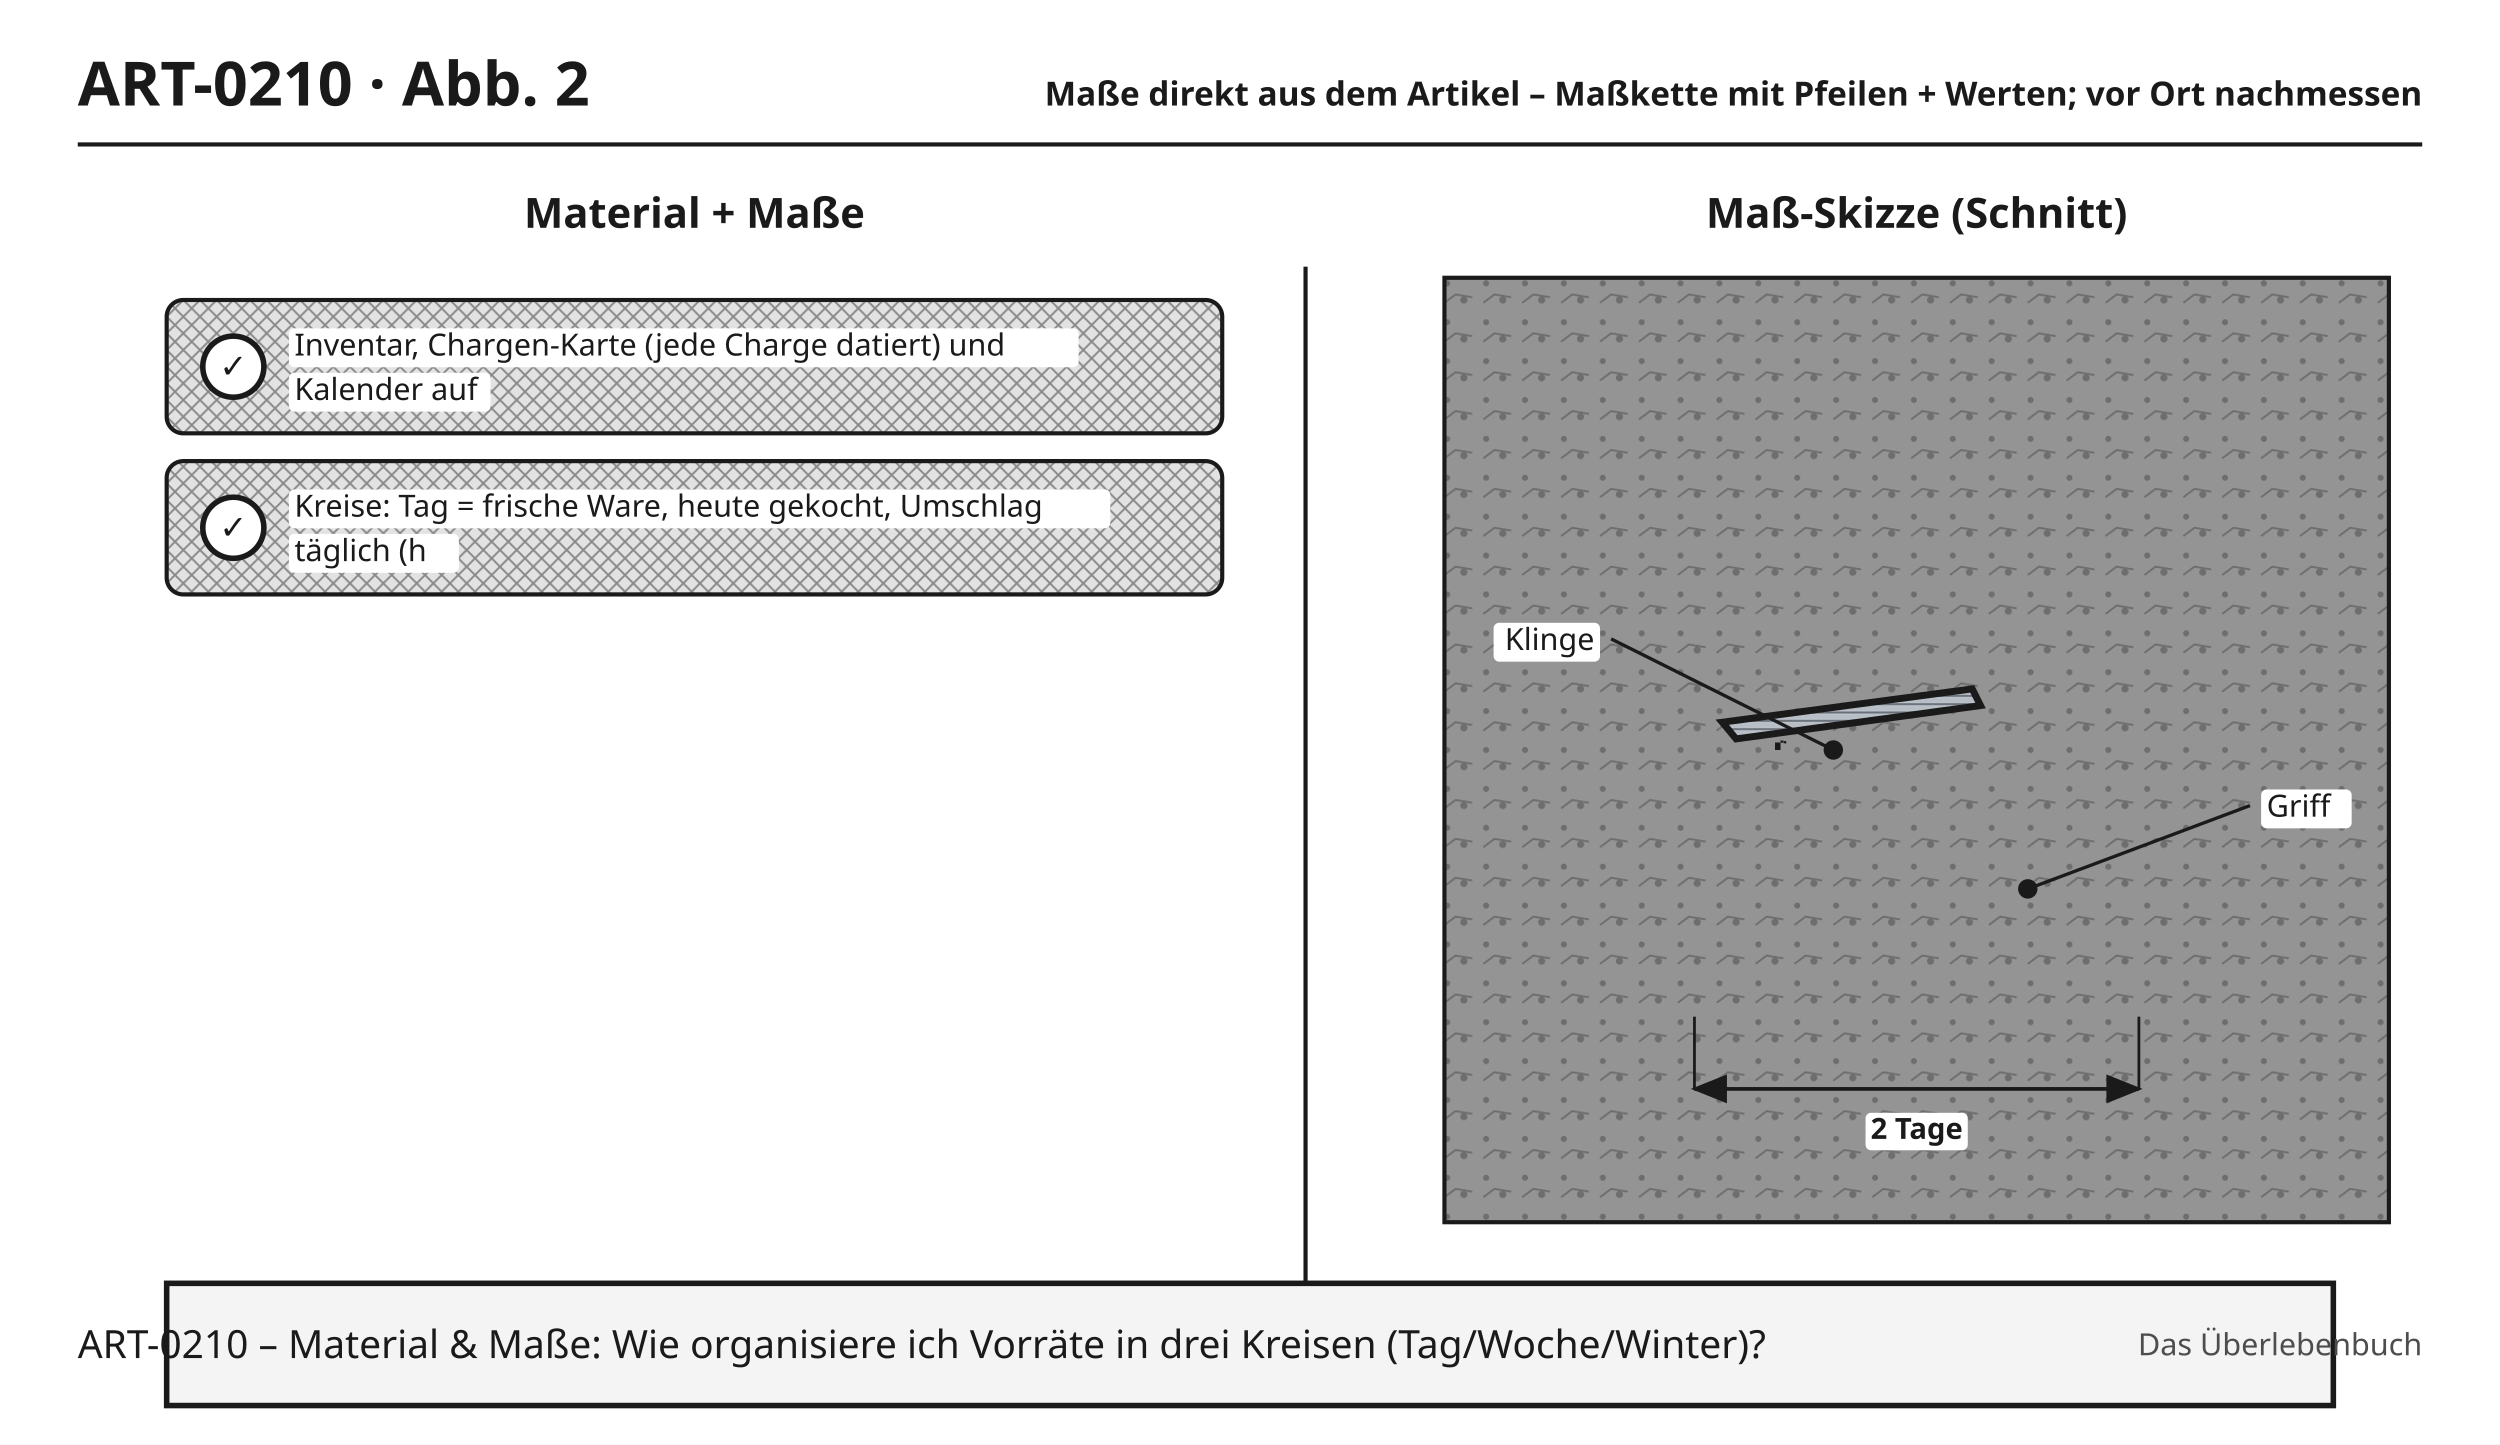
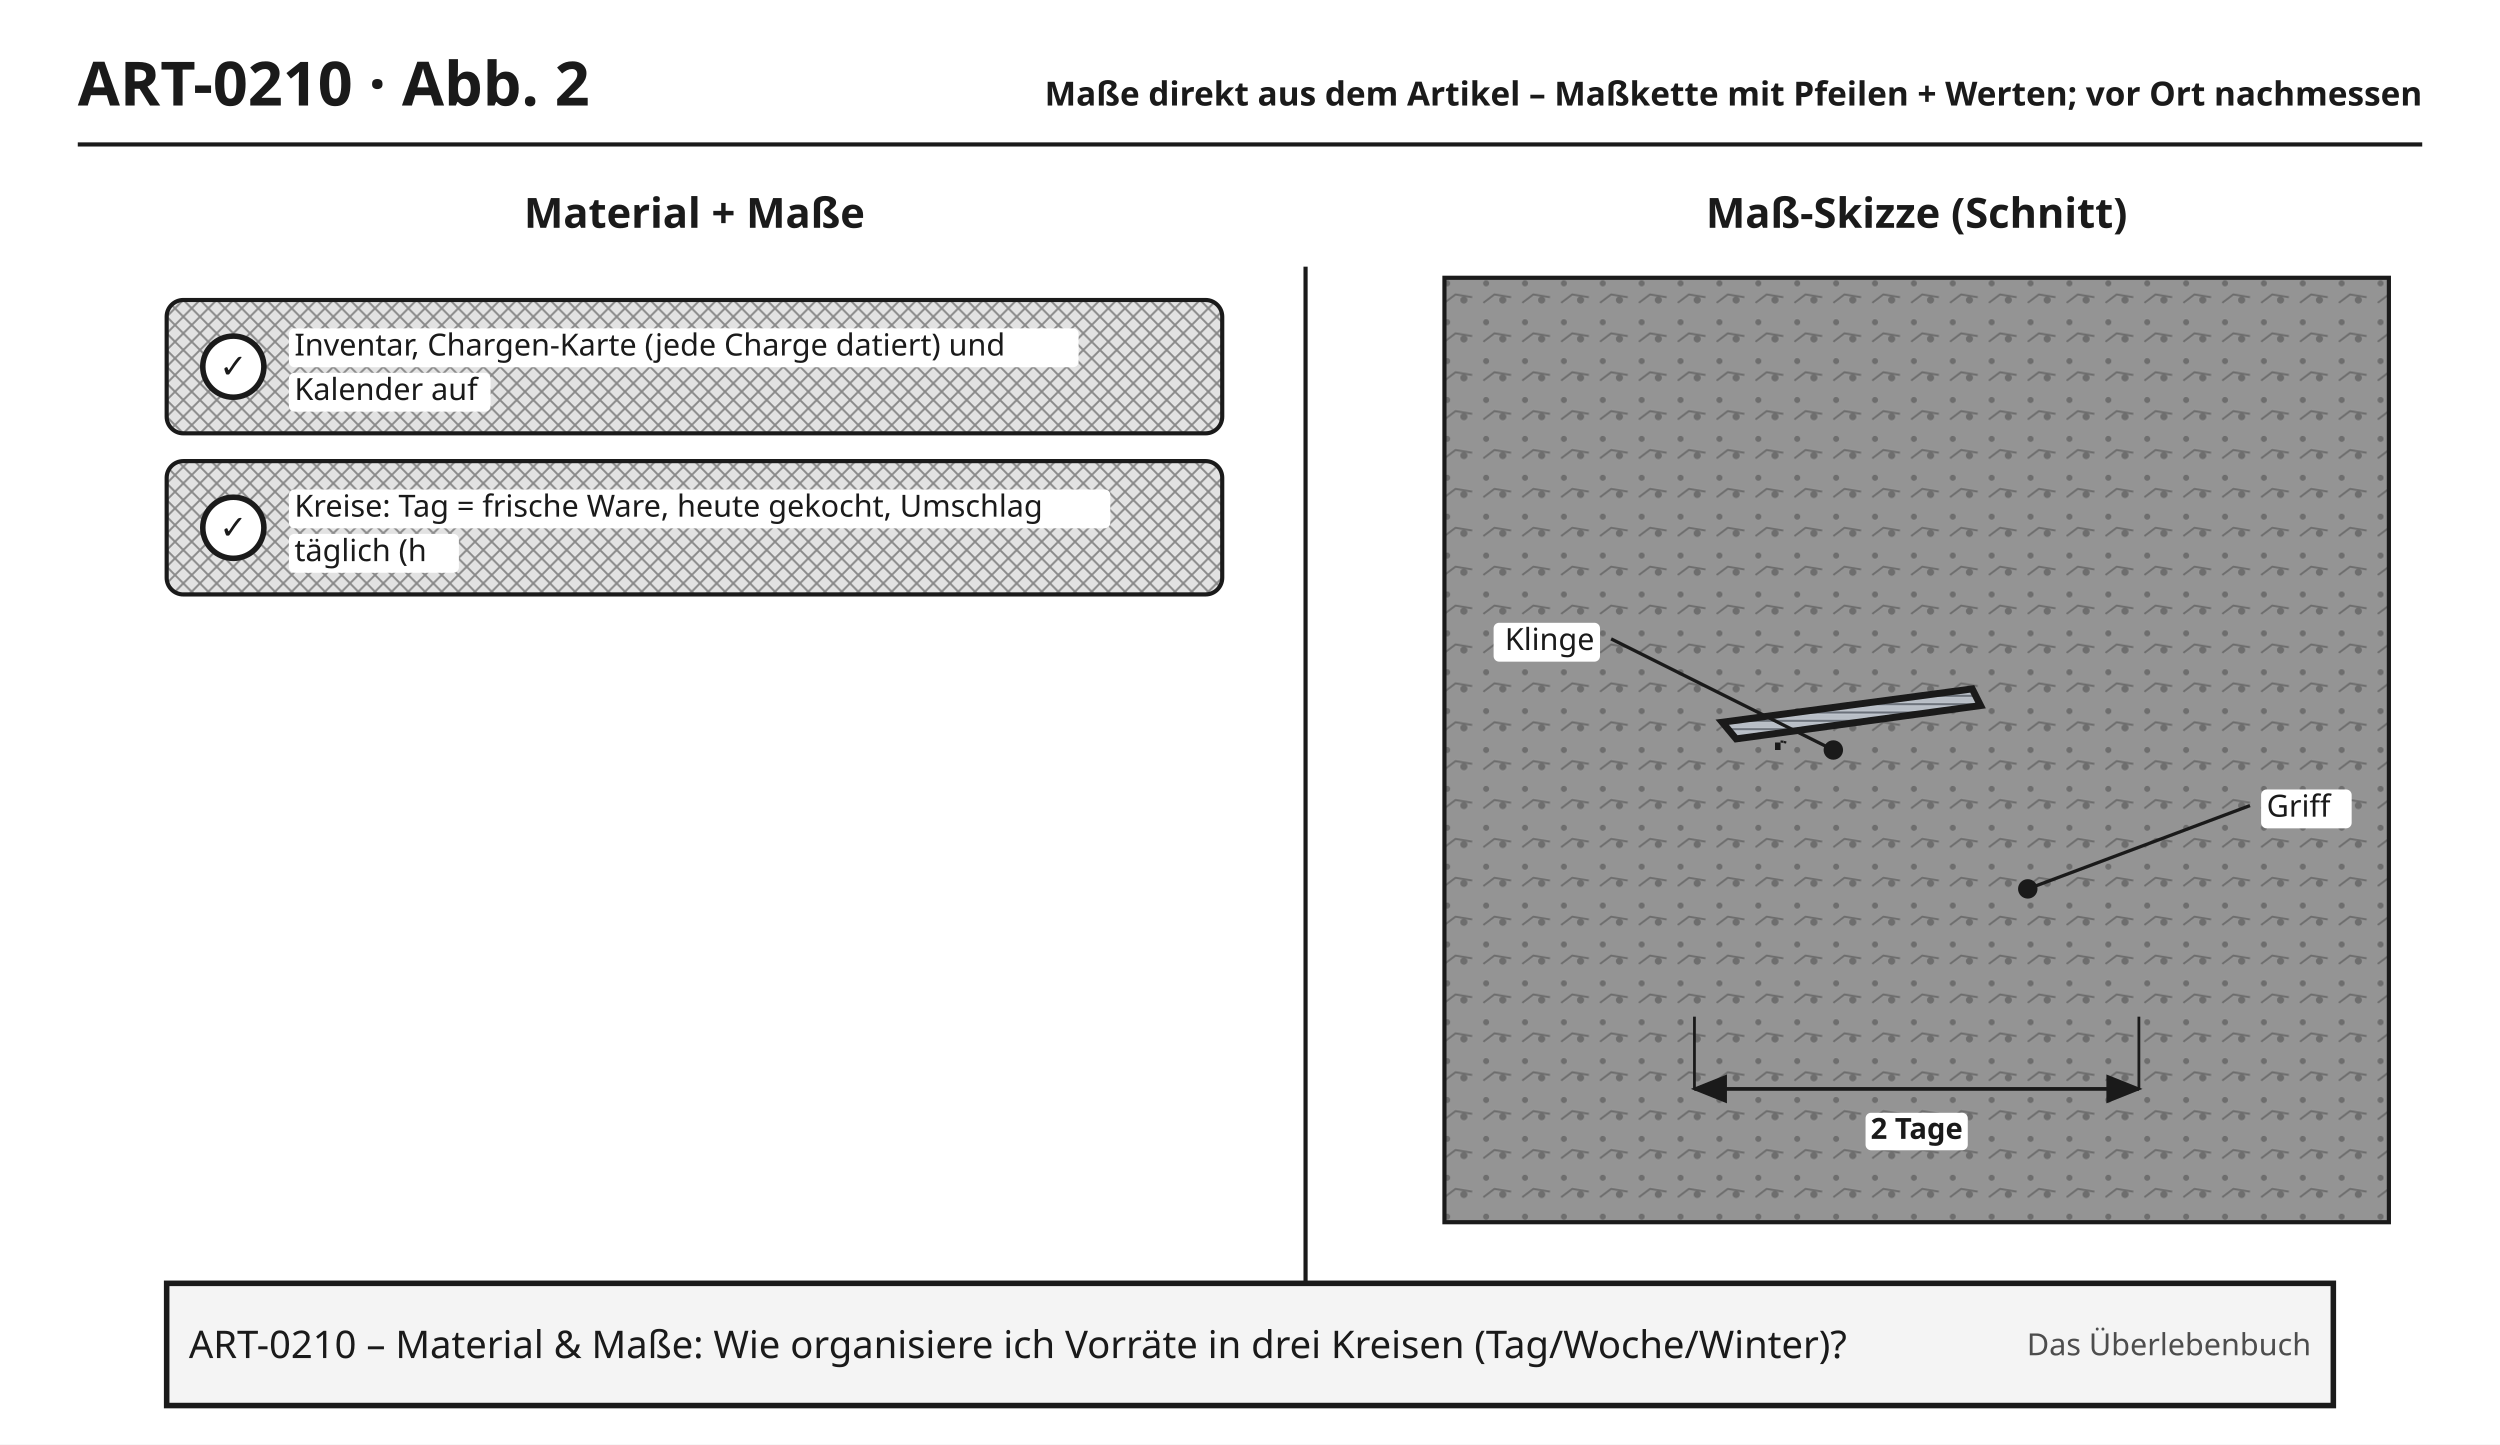
<svg xmlns="http://www.w3.org/2000/svg" viewBox="0 0 900 520" role="img" aria-label="ART-0210 · Abb. 2 – ART-0210 – Material &amp; Maße: Wie organisiere ich Vorräte in drei Kreisen (Tag/Woche/Winter)?">
  <defs>
    <marker id="ah" markerWidth="10" markerHeight="8" refX="9" refY="4" orient="auto">
      <path d="M0 0 L10 4 L0 8 z" fill="#1a1a1a" />
    </marker>
    <marker id="ahs" markerWidth="10" markerHeight="8" refX="1" refY="4" orient="auto">
      <path d="M10 0 L0 4 L10 8 z" fill="#1a1a1a" />
    </marker>
    <pattern id="hatch" width="8" height="8" patternTransform="rotate(45)" patternUnits="userSpaceOnUse">
      <line x1="0" y1="0" x2="0" y2="8" stroke="#6e6e6e" stroke-width="1.6" />
    </pattern>
    <pattern id="cross" width="8" height="8" patternUnits="userSpaceOnUse">
      <path d="M0 0 L8 8 M8 0 L0 8" stroke="#8a8a8a" stroke-width="1" />
    </pattern>
    <pattern id="dots" width="7" height="7" patternUnits="userSpaceOnUse">
      <circle cx="2" cy="2" r="1.4" fill="#6e6e6e" />
    </pattern>
    <pattern id="wtr" width="24" height="12" patternUnits="userSpaceOnUse">
      <rect width="24" height="12" fill="#6b97bd" />
      <path d="M0 8 q 6 -5 12 0 t 12 0" fill="none" stroke="#3f6f96" stroke-width="1.4" />
    </pattern>
    <pattern id="wood" width="26" height="10" patternUnits="userSpaceOnUse">
      <rect width="26" height="10" fill="#c19a6b" />
      <path d="M0 3 q 6 -2 13 0 t 13 0 M0 7 q 7 2 13 0 t 13 0" fill="none" stroke="#7a5a3a" stroke-width="0.9" />
    </pattern>
    <pattern id="grass" width="12" height="12" patternUnits="userSpaceOnUse">
      <rect width="12" height="12" fill="#b5d1a0" />
      <path d="M2 12 L4 4 M6 12 L7 2 M10 12 L9 6" stroke="#6e6e6e" stroke-width="0.9" />
    </pattern>
    <pattern id="fabric" width="6" height="6" patternUnits="userSpaceOnUse">
      <rect width="6" height="6" fill="#e2e2e2" />
      <path d="M0 0 L6 6 M6 0 L0 6" stroke="#8a8a8a" stroke-width="0.7" />
    </pattern>
    <pattern id="metal" width="20" height="6" patternUnits="userSpaceOnUse">
      <rect width="20" height="6" fill="#b8bec6" />
      <path d="M0 1.5 h20 M0 4.5 h20" stroke="#6e747e" stroke-width="0.7" />
    </pattern>
    <pattern id="stone" width="14" height="14" patternUnits="userSpaceOnUse">
      <rect width="14" height="14" fill="#949494" />
      <circle cx="3" cy="4" r="1.1" fill="#6e6e6e" />
      <circle cx="9" cy="10" r="1.3" fill="#6e6e6e" />
      <path d="M2 11 L6 8 L12 9" stroke="#6e6e6e" stroke-width="0.7" fill="none" />
    </pattern>
  </defs>
  <rect x="0" y="0" width="900" height="520" fill="#ffffff" />
  <line x1="28" y1="52" x2="872" y2="52" stroke="#1a1a1a" stroke-width="1.5" />
  <rect x="60" y="108" width="380" height="48" fill="url(#fabric)" stroke="#1a1a1a" stroke-width="1.5" rx="6" />
  <circle cx="84" cy="132" r="11" fill="#ffffff" stroke="#1a1a1a" stroke-width="2" />
  <rect x="60" y="166" width="380" height="48" fill="url(#fabric)" stroke="#1a1a1a" stroke-width="1.5" rx="6" />
  <circle cx="84" cy="190" r="11" fill="#ffffff" stroke="#1a1a1a" stroke-width="2" />
  <line x1="470" y1="96" x2="470" y2="470" stroke="#1a1a1a" stroke-width="1.5" />
  <rect x="520" y="100" width="340" height="340" fill="url(#stone)" stroke="#1a1a1a" stroke-width="1.5" />
  <path d="M620 260 L710 248 L713 254 L625 266 Z" fill="url(#metal)" stroke="#1a1a1a" stroke-width="2.5" />
  <path d="M640 270 L640 267.3 q 0 -1.2s 0.99 -1.2s L640.99 265.86 q 0.81 -0.9s 1.17 0 L642.16 266.04 q 0.9 -0.6s 1.08 0.36 L643.24 266.76 q 0.9 -0.3s 0.9 0.72 L643.96 268.56 q 0.72 0.72 0 1.08 L642.88 270 Z" fill="#f4f4f4" stroke="#1a1a1a" stroke-width="2" />
  <line x1="640.99" y1="266.94" x2="642.07" y2="267.03" stroke="#1a1a1a" stroke-width="0.8" />
  <line x1="642.16" y1="267.12" x2="643.06" y2="267.3" stroke="#1a1a1a" stroke-width="0.8" />
  <line x1="610" y1="392" x2="770" y2="392" stroke="#1a1a1a" stroke-width="1" />
  <line x1="610" y1="366" x2="610" y2="392" stroke="#1a1a1a" stroke-width="1" />
  <line x1="770" y1="366" x2="770" y2="392" stroke="#1a1a1a" stroke-width="1" />
  <line x1="610" y1="392" x2="770" y2="392" stroke="#1a1a1a" stroke-width="1.3" marker-start="url(#ahs)" marker-end="url(#ah)" />
  <circle cx="660" cy="270" r="3.5" fill="#1a1a1a" stroke="none" />
  <line x1="660" y1="270" x2="580" y2="230" stroke="#1a1a1a" stroke-width="1.2" />
  <circle cx="730" cy="320" r="3.5" fill="#1a1a1a" stroke="none" />
  <line x1="730" y1="320" x2="810" y2="290" stroke="#1a1a1a" stroke-width="1.2" />
  <rect x="60" y="462" width="780" height="44" fill="#f4f4f4" stroke="#1a1a1a" stroke-width="2" />
  <rect x="26.0" y="20.0" width="198.5" height="25.0" fill="#ffffff" rx="2" data-halo="1" />
  <text x="28" y="38" font-family="sans-serif" font-size="22" text-anchor="start" font-weight="bold" fill="#1a1a1a">ART-0210 · Abb. 2</text>
  <rect x="189.5" y="69.2" width="121.0" height="18.0" fill="#ffffff" rx="2" data-halo="1" />
  <text x="250" y="82" font-family="sans-serif" font-size="15" text-anchor="middle" font-weight="bold" fill="#1a1a1a">Material + Maße</text>
  <rect x="78.9" y="125.5" width="10.2" height="15.0" fill="#ffffff" rx="2" data-halo="1" />
  <text x="84" y="136" font-family="sans-serif" font-size="12" text-anchor="middle" font-weight="bold" fill="#1a1a1a">✓</text>
  <rect x="104.0" y="118.2" width="284.3" height="14.0" fill="#ffffff" rx="2" data-halo="1" />
  <text x="106" y="128" font-family="sans-serif" font-size="11" text-anchor="start" font-weight="normal" fill="#1a1a1a">Inventar, Chargen-Karte (jede Charge datiert) und</text>
  <rect x="104.0" y="134.2" width="72.6" height="14.0" fill="#ffffff" rx="2" data-halo="1" />
  <text x="106" y="144" font-family="sans-serif" font-size="11" text-anchor="start" font-weight="normal" fill="#1a1a1a">Kalender auf</text>
  <rect x="78.9" y="183.5" width="10.2" height="15.0" fill="#ffffff" rx="2" data-halo="1" />
  <text x="84" y="194" font-family="sans-serif" font-size="12" text-anchor="middle" font-weight="bold" fill="#1a1a1a">✓</text>
  <rect x="104.0" y="176.2" width="295.7" height="14.0" fill="#ffffff" rx="2" data-halo="1" />
  <text x="106" y="186" font-family="sans-serif" font-size="11" text-anchor="start" font-weight="normal" fill="#1a1a1a">Kreise: Tag = frische Ware, heute gekocht, Umschlag</text>
  <rect x="104.0" y="192.2" width="61.2" height="14.0" fill="#ffffff" rx="2" data-halo="1" />
  <text x="106" y="202" font-family="sans-serif" font-size="11" text-anchor="start" font-weight="normal" fill="#1a1a1a">täglich (h</text>
  <text x="690" y="82" font-family="sans-serif" font-size="15" text-anchor="middle" font-weight="bold" fill="#1a1a1a">Maß-Skizze (Schnitt)</text>
  <rect x="671.6" y="400.6" width="36.8" height="13.5" fill="#ffffff" rx="2" data-halo="1" />
  <text x="690" y="410" font-family="sans-serif" font-size="10.5" text-anchor="middle" font-weight="bold" fill="#1a1a1a">2 Tage</text>
  <rect x="537.7" y="224.2" width="38.3" height="14.0" fill="#ffffff" rx="2" data-halo="1" />
  <text x="574" y="234" font-family="sans-serif" font-size="11" text-anchor="end" font-weight="normal" fill="#1a1a1a">Klinge</text>
  <rect x="814.0" y="284.2" width="32.6" height="14.0" fill="#ffffff" rx="2" data-halo="1" />
  <text x="816" y="294" font-family="sans-serif" font-size="11" text-anchor="start" font-weight="normal" fill="#1a1a1a">Griff</text>
  <text x="872" y="38" font-family="sans-serif" font-size="12" text-anchor="end" font-weight="bold" fill="#1a1a1a">Maße direkt aus dem Artikel – Maßkette mit Pfeilen + Werten; vor Ort nachmessen</text>
-   <text x="28" y="488.9" font-family="sans-serif" font-size="14" text-anchor="start" font-weight="normal" fill="#1a1a1a">ART-0210 – Material &amp; Maße: Wie organisiere ich Vorräte in drei Kreisen (Tag/Woche/Winter)?</text>
-   <text x="872" y="487.9" font-family="sans-serif" font-size="11" text-anchor="end" font-weight="normal" fill="#4d4d4d">Das Überlebenbuch</text>
+   <text x="68.0" y="488.9" font-family="sans-serif" font-size="13.75" text-anchor="start" font-weight="normal" fill="#1a1a1a">ART-0210 – Material &amp; Maße: Wie organisiere ich Vorräte in drei Kreisen (Tag/Woche/Winter)?</text>
+   <text x="832.0" y="487.9" font-family="sans-serif" font-size="11" text-anchor="end" font-weight="normal" fill="#4d4d4d">Das Überlebenbuch</text>
</svg>
